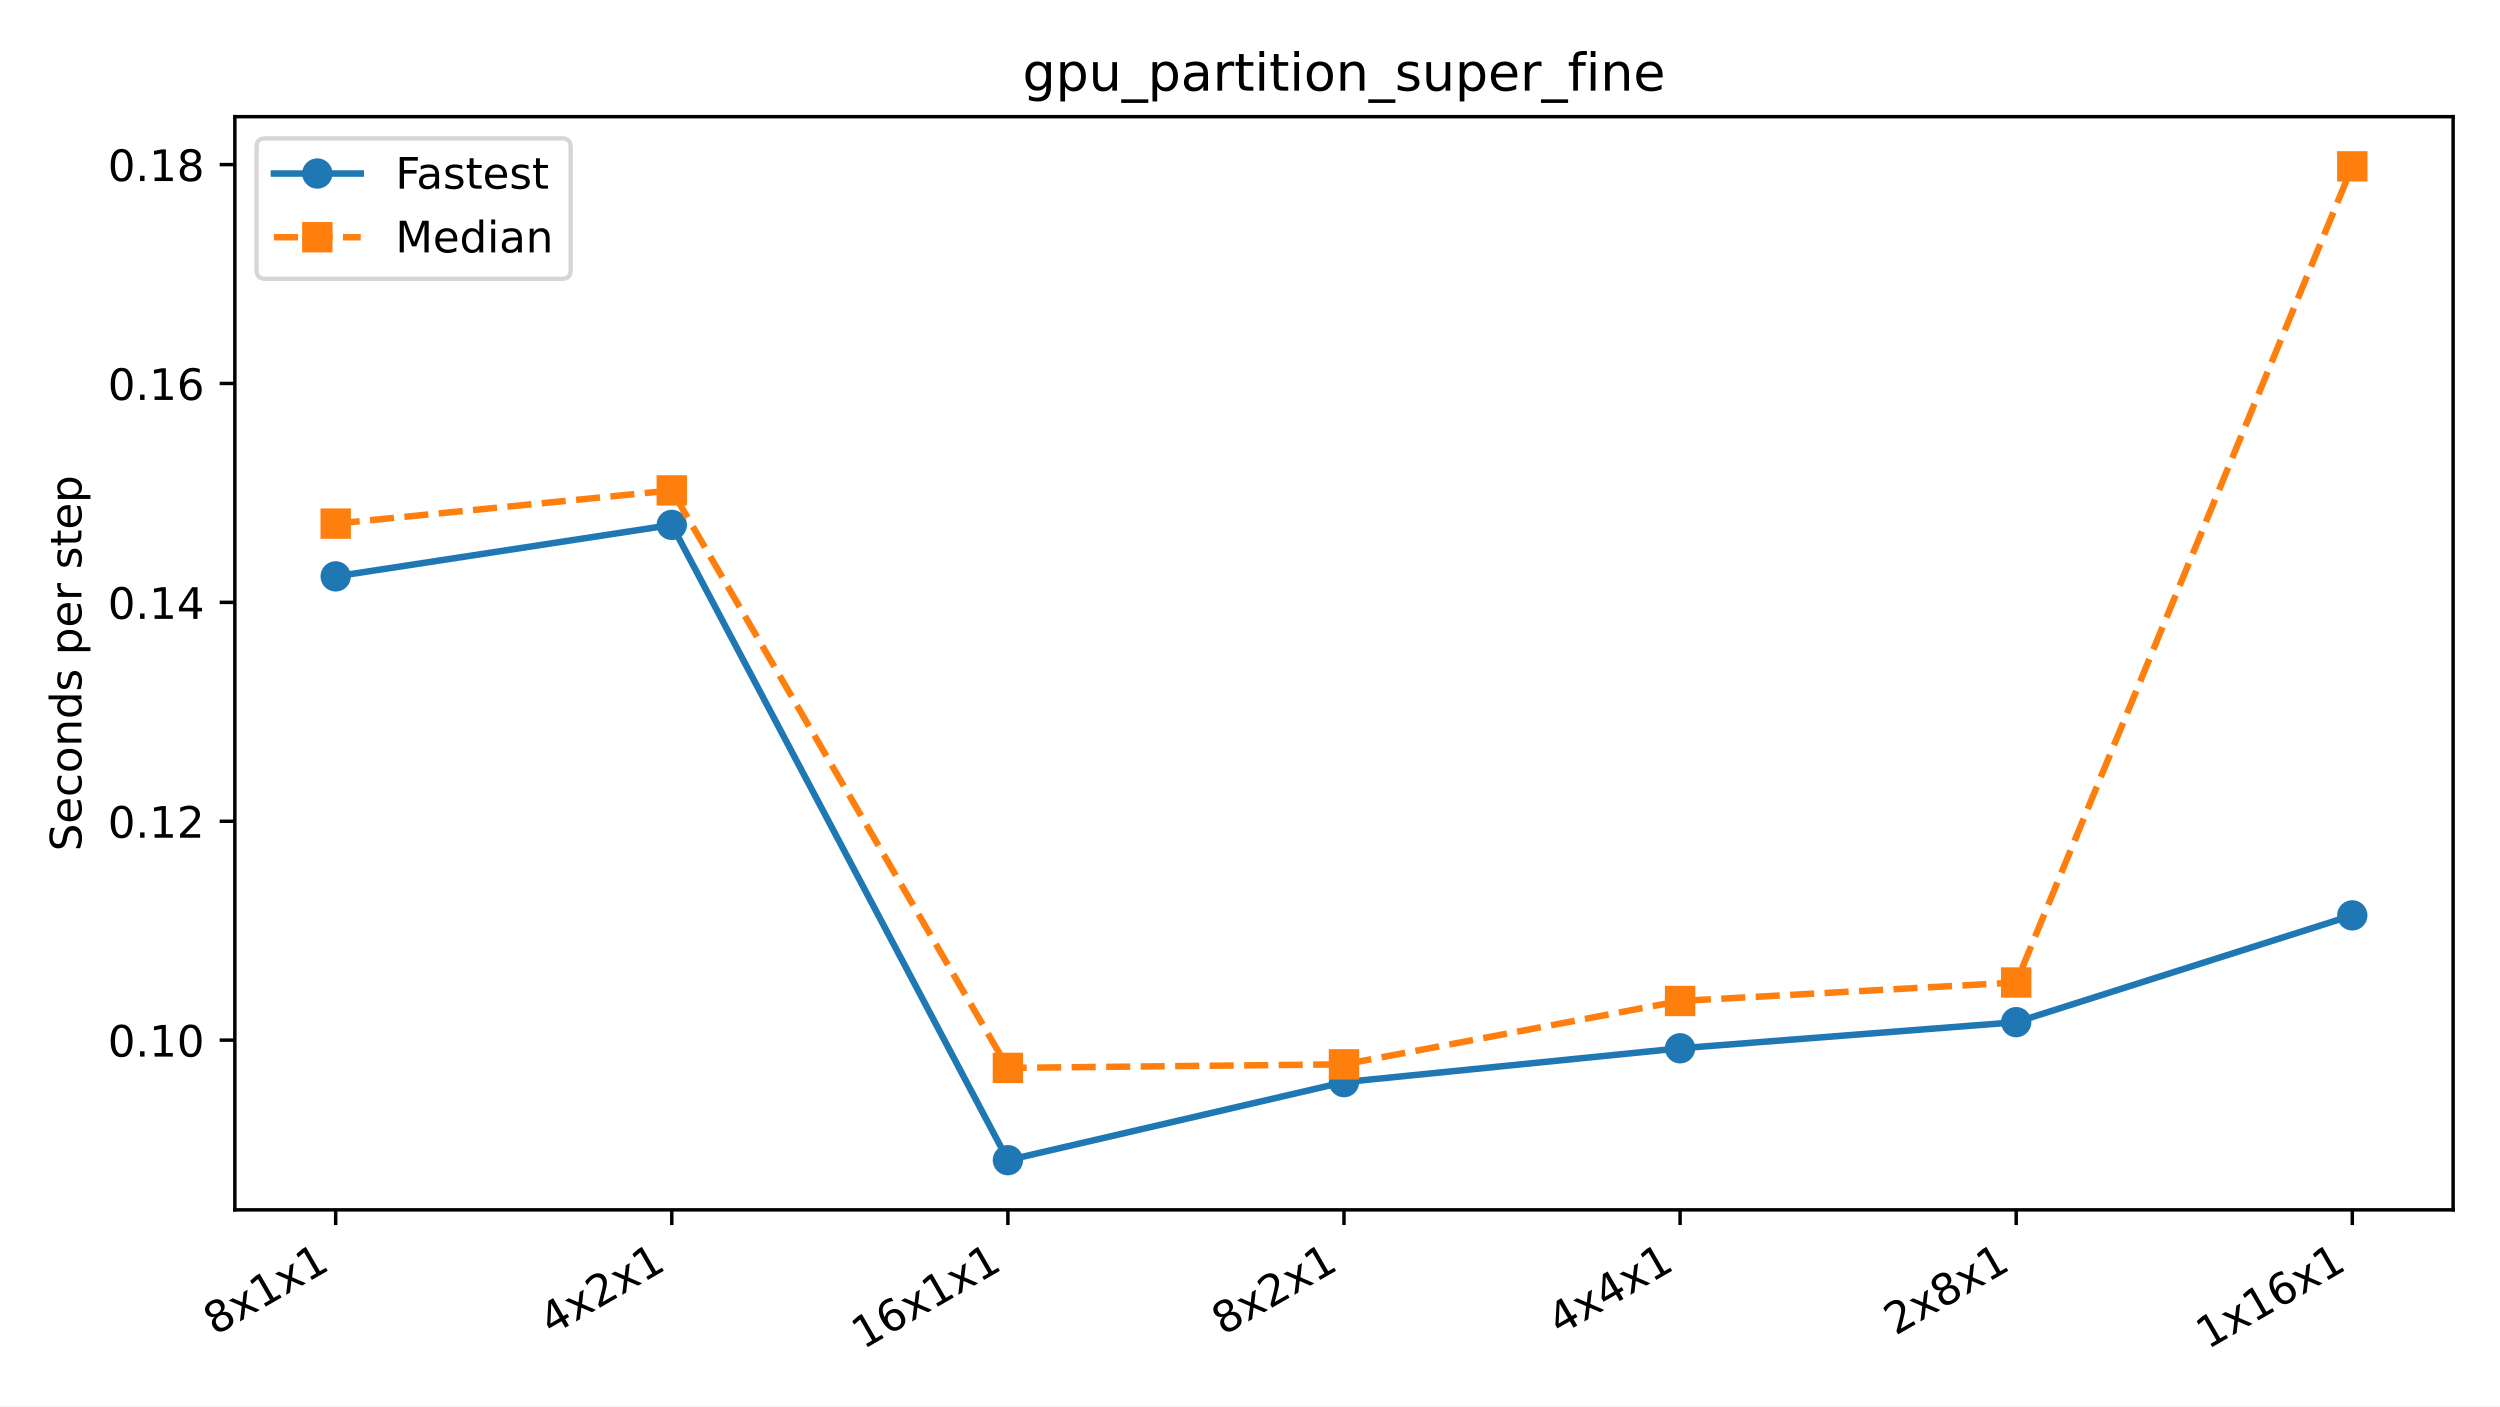
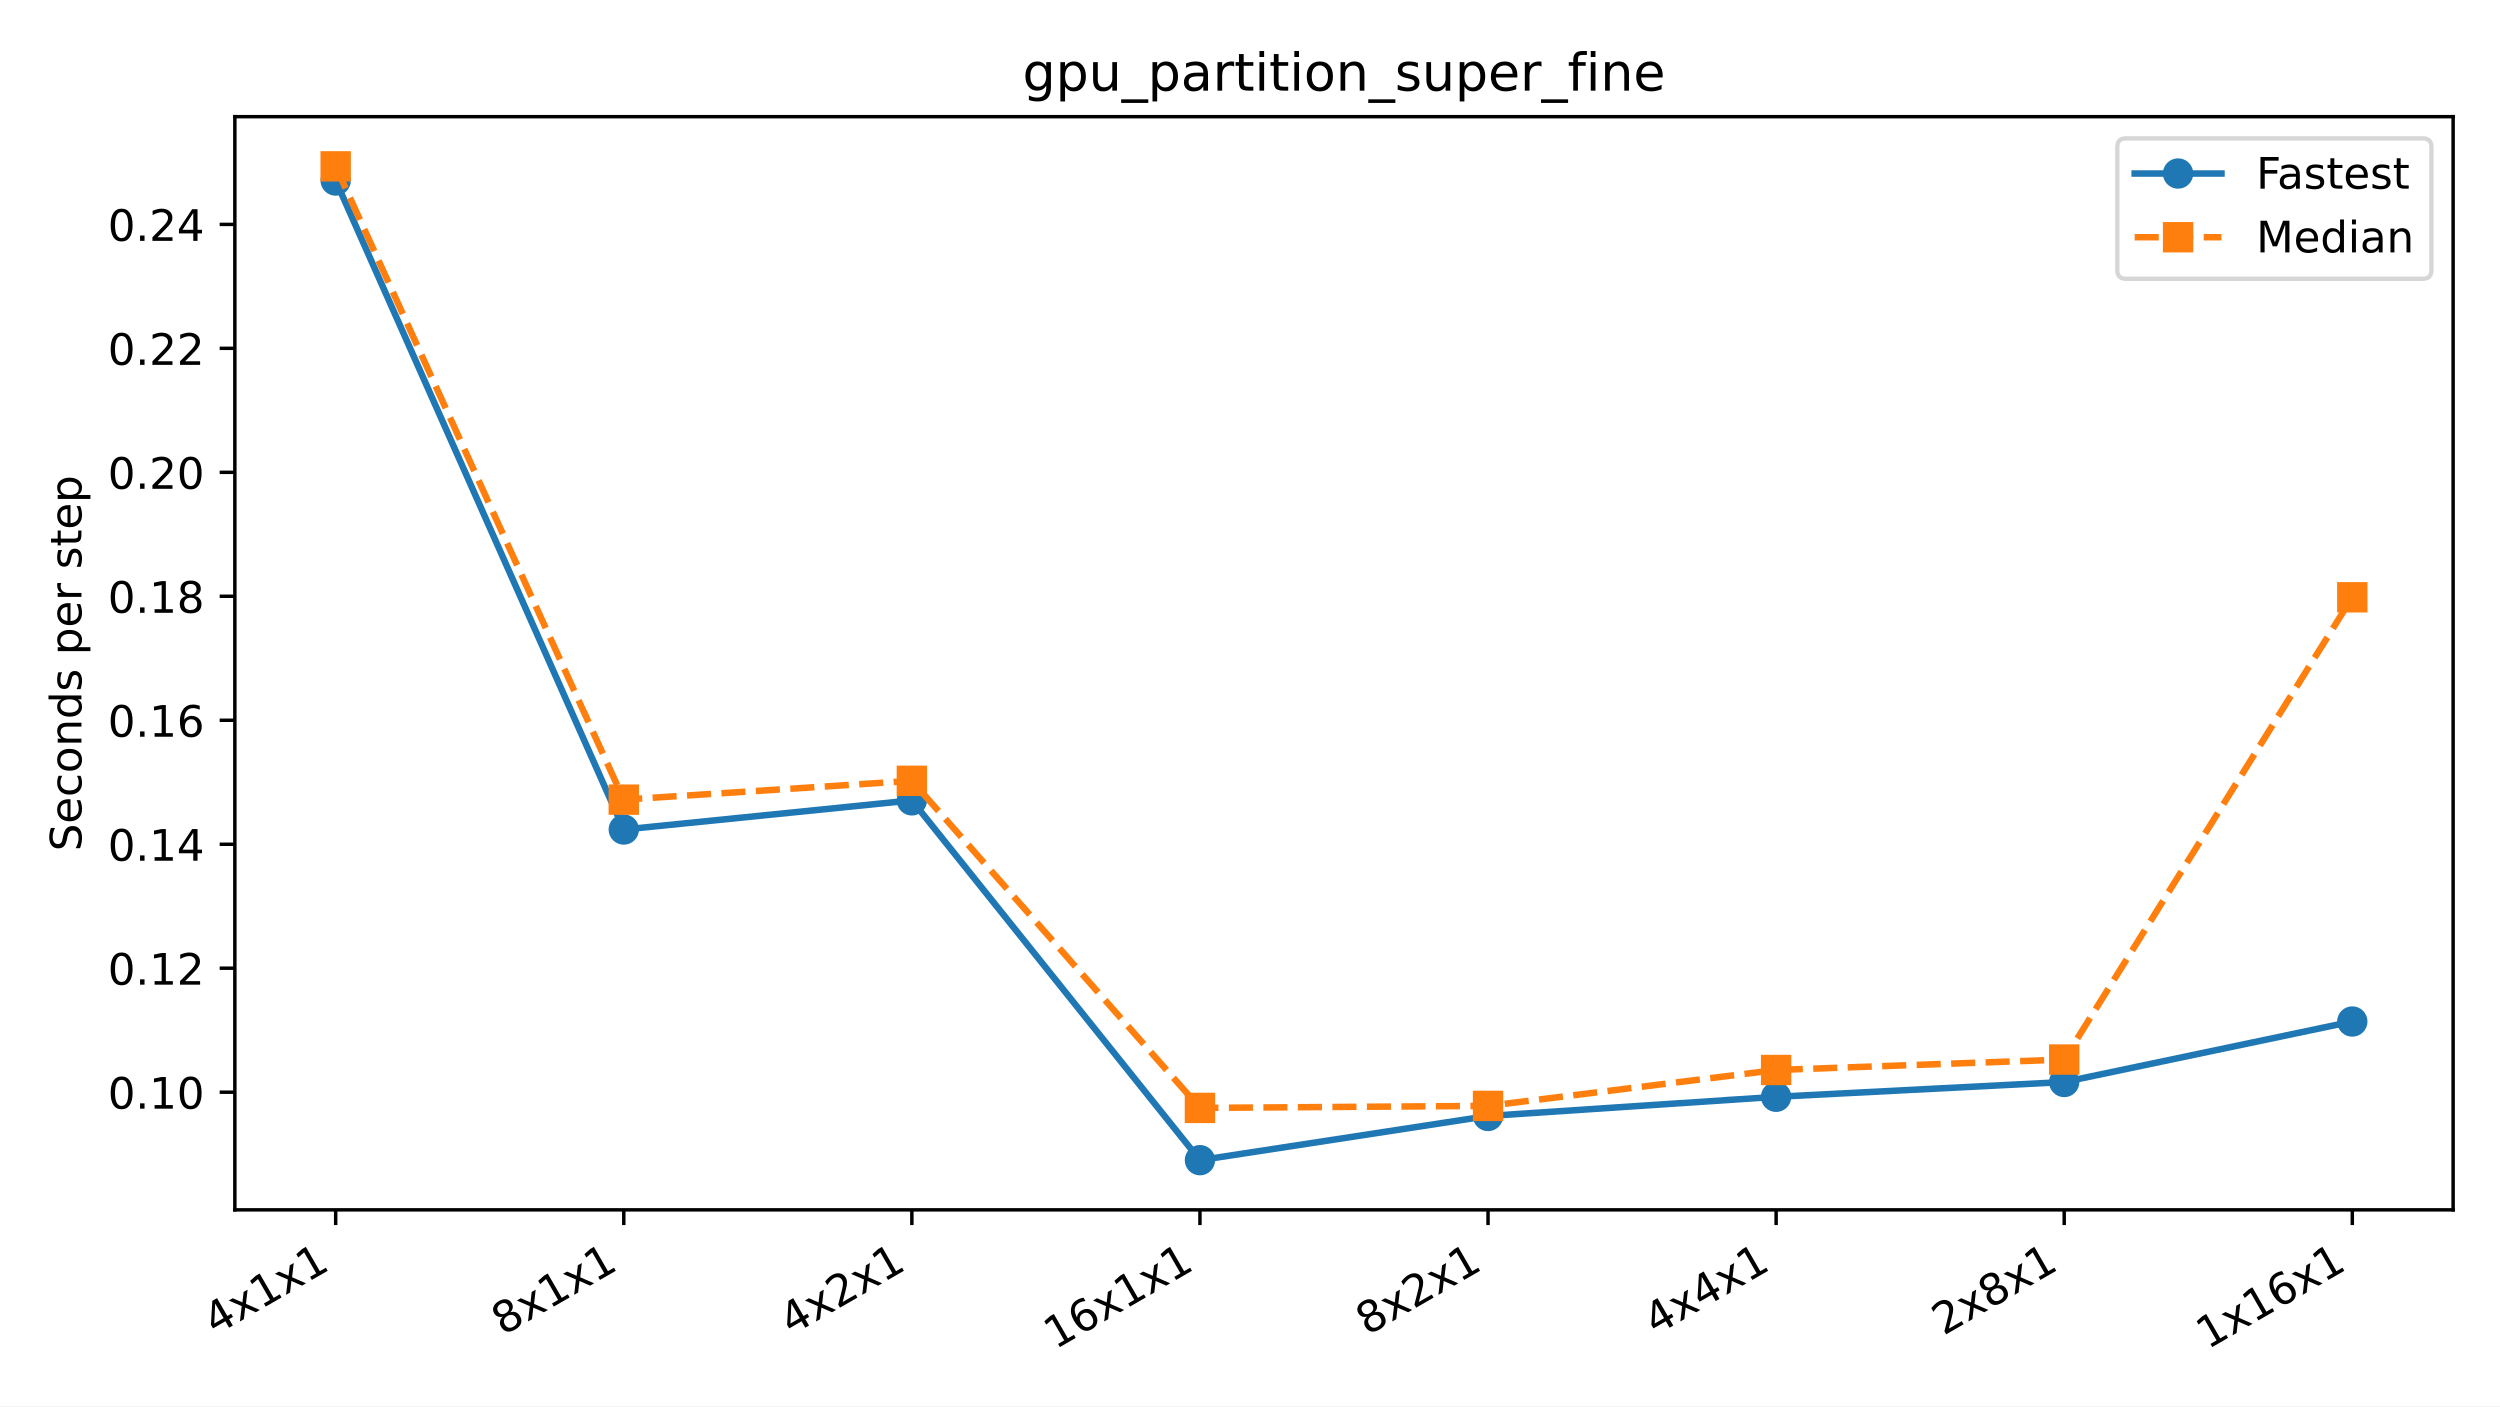
<svg xmlns="http://www.w3.org/2000/svg" xmlns:xlink="http://www.w3.org/1999/xlink" width="576pt" height="324pt" viewBox="0 0 576 324" version="1.1">
  <defs>
    <style type="text/css">*{stroke-linejoin: round; stroke-linecap: butt}</style>
  </defs>
  <g id="figure_1">
    <g id="patch_1">
      <path d="M 0 324 L 576 324 L 576 0 L 0 0 z " style="fill: #ffffff" />
    </g>
    <g id="axes_1">
      <g id="patch_2">
        <path d="M 54.11 278.75 L 565.2 278.75 L 565.2 26.88 L 54.11 26.88 z " style="fill: #ffffff" />
      </g>
      <g id="matplotlib.axis_1">
        <g id="xtick_1">
          <g id="line2d_1">
            <defs>
              <path id="m915a4b6a7f" d="M 0 0 L 0 3.5 " style="stroke: #000000; stroke-width: 0.8" />
            </defs>
            <g>
              <use xlink:href="#m915a4b6a7f" x="77.341" y="278.75" style="stroke: #000000; stroke-width: 0.8" />
            </g>
          </g>
          <g id="text_1">
-             <text style="font-size: 10px; font-family: 'DejaVu Sans', 'Bitstream Vera Sans', 'Computer Modern Sans Serif', 'Lucida Grande', 'Verdana', 'Geneva', 'Lucid', 'Arial', 'Helvetica', 'Avant Garde', sans-serif" transform="translate(49.51968 307.7934) rotate(-30)">8x1x1</text>
+             <text style="font-size: 10px; font-family: 'DejaVu Sans', 'Bitstream Vera Sans', 'Computer Modern Sans Serif', 'Lucida Grande', 'Verdana', 'Geneva', 'Lucid', 'Arial', 'Helvetica', 'Avant Garde', sans-serif" transform="translate(49.51968 307.7934) rotate(-30)">4x1x1</text>
          </g>
        </g>
        <g id="xtick_2">
          <g id="line2d_2">
            <g>
-               <use xlink:href="#m915a4b6a7f" x="154.779" y="278.75" style="stroke: #000000; stroke-width: 0.8" />
+               <use xlink:href="#m915a4b6a7f" x="143.717" y="278.75" style="stroke: #000000; stroke-width: 0.8" />
            </g>
          </g>
          <g id="text_2">
-             <text style="font-size: 10px; font-family: 'DejaVu Sans', 'Bitstream Vera Sans', 'Computer Modern Sans Serif', 'Lucida Grande', 'Verdana', 'Geneva', 'Lucid', 'Arial', 'Helvetica', 'Avant Garde', sans-serif" transform="translate(126.9576 307.7934) rotate(-30)">4x2x1</text>
+             <text style="font-size: 10px; font-family: 'DejaVu Sans', 'Bitstream Vera Sans', 'Computer Modern Sans Serif', 'Lucida Grande', 'Verdana', 'Geneva', 'Lucid', 'Arial', 'Helvetica', 'Avant Garde', sans-serif" transform="translate(115.895 307.7934) rotate(-30)">8x1x1</text>
          </g>
        </g>
        <g id="xtick_3">
          <g id="line2d_3">
            <g>
-               <use xlink:href="#m915a4b6a7f" x="232.217" y="278.75" style="stroke: #000000; stroke-width: 0.8" />
+               <use xlink:href="#m915a4b6a7f" x="210.092" y="278.75" style="stroke: #000000; stroke-width: 0.8" />
            </g>
          </g>
          <g id="text_3">
-             <text style="font-size: 10px; font-family: 'DejaVu Sans', 'Bitstream Vera Sans', 'Computer Modern Sans Serif', 'Lucida Grande', 'Verdana', 'Geneva', 'Lucid', 'Arial', 'Helvetica', 'Avant Garde', sans-serif" transform="translate(198.8854 310.9747) rotate(-30)">16x1x1</text>
+             <text style="font-size: 10px; font-family: 'DejaVu Sans', 'Bitstream Vera Sans', 'Computer Modern Sans Serif', 'Lucida Grande', 'Verdana', 'Geneva', 'Lucid', 'Arial', 'Helvetica', 'Avant Garde', sans-serif" transform="translate(182.2703 307.7934) rotate(-30)">4x2x1</text>
          </g>
        </g>
        <g id="xtick_4">
          <g id="line2d_4">
            <g>
-               <use xlink:href="#m915a4b6a7f" x="309.655" y="278.75" style="stroke: #000000; stroke-width: 0.8" />
+               <use xlink:href="#m915a4b6a7f" x="276.467" y="278.75" style="stroke: #000000; stroke-width: 0.8" />
            </g>
          </g>
          <g id="text_4">
-             <text style="font-size: 10px; font-family: 'DejaVu Sans', 'Bitstream Vera Sans', 'Computer Modern Sans Serif', 'Lucida Grande', 'Verdana', 'Geneva', 'Lucid', 'Arial', 'Helvetica', 'Avant Garde', sans-serif" transform="translate(281.8333 307.7934) rotate(-30)">8x2x1</text>
+             <text style="font-size: 10px; font-family: 'DejaVu Sans', 'Bitstream Vera Sans', 'Computer Modern Sans Serif', 'Lucida Grande', 'Verdana', 'Geneva', 'Lucid', 'Arial', 'Helvetica', 'Avant Garde', sans-serif" transform="translate(243.1356 310.9747) rotate(-30)">16x1x1</text>
          </g>
        </g>
        <g id="xtick_5">
          <g id="line2d_5">
            <g>
-               <use xlink:href="#m915a4b6a7f" x="387.093" y="278.75" style="stroke: #000000; stroke-width: 0.8" />
+               <use xlink:href="#m915a4b6a7f" x="342.843" y="278.75" style="stroke: #000000; stroke-width: 0.8" />
            </g>
          </g>
          <g id="text_5">
-             <text style="font-size: 10px; font-family: 'DejaVu Sans', 'Bitstream Vera Sans', 'Computer Modern Sans Serif', 'Lucida Grande', 'Verdana', 'Geneva', 'Lucid', 'Arial', 'Helvetica', 'Avant Garde', sans-serif" transform="translate(359.2712 307.7934) rotate(-30)">4x4x1</text>
+             <text style="font-size: 10px; font-family: 'DejaVu Sans', 'Bitstream Vera Sans', 'Computer Modern Sans Serif', 'Lucida Grande', 'Verdana', 'Geneva', 'Lucid', 'Arial', 'Helvetica', 'Avant Garde', sans-serif" transform="translate(315.021 307.7934) rotate(-30)">8x2x1</text>
          </g>
        </g>
        <g id="xtick_6">
          <g id="line2d_6">
            <g>
-               <use xlink:href="#m915a4b6a7f" x="464.531" y="278.75" style="stroke: #000000; stroke-width: 0.8" />
+               <use xlink:href="#m915a4b6a7f" x="409.218" y="278.75" style="stroke: #000000; stroke-width: 0.8" />
            </g>
          </g>
          <g id="text_6">
-             <text style="font-size: 10px; font-family: 'DejaVu Sans', 'Bitstream Vera Sans', 'Computer Modern Sans Serif', 'Lucida Grande', 'Verdana', 'Geneva', 'Lucid', 'Arial', 'Helvetica', 'Avant Garde', sans-serif" transform="translate(436.7091 307.7934) rotate(-30)">2x8x1</text>
+             <text style="font-size: 10px; font-family: 'DejaVu Sans', 'Bitstream Vera Sans', 'Computer Modern Sans Serif', 'Lucida Grande', 'Verdana', 'Geneva', 'Lucid', 'Arial', 'Helvetica', 'Avant Garde', sans-serif" transform="translate(381.3963 307.7934) rotate(-30)">4x4x1</text>
          </g>
        </g>
        <g id="xtick_7">
          <g id="line2d_7">
            <g>
+               <use xlink:href="#m915a4b6a7f" x="475.593" y="278.75" style="stroke: #000000; stroke-width: 0.8" />
+             </g>
+           </g>
+           <g id="text_7">
+             <text style="font-size: 10px; font-family: 'DejaVu Sans', 'Bitstream Vera Sans', 'Computer Modern Sans Serif', 'Lucida Grande', 'Verdana', 'Geneva', 'Lucid', 'Arial', 'Helvetica', 'Avant Garde', sans-serif" transform="translate(447.7716 307.7934) rotate(-30)">2x8x1</text>
+           </g>
+         </g>
+         <g id="xtick_8">
+           <g id="line2d_8">
+             <g>
              <use xlink:href="#m915a4b6a7f" x="541.969" y="278.75" style="stroke: #000000; stroke-width: 0.8" />
            </g>
          </g>
-           <g id="text_7">
+           <g id="text_8">
            <text style="font-size: 10px; font-family: 'DejaVu Sans', 'Bitstream Vera Sans', 'Computer Modern Sans Serif', 'Lucida Grande', 'Verdana', 'Geneva', 'Lucid', 'Arial', 'Helvetica', 'Avant Garde', sans-serif" transform="translate(508.6369 310.9747) rotate(-30)">1x16x1</text>
          </g>
        </g>
      </g>
      <g id="matplotlib.axis_2">
        <g id="ytick_1">
-           <g id="line2d_8">
+           <g id="line2d_9">
            <defs>
              <path id="mc665064905" d="M 0 0 L -3.5 0 " style="stroke: #000000; stroke-width: 0.8" />
            </defs>
            <g>
-               <use xlink:href="#mc665064905" x="54.11" y="239.649" style="stroke: #000000; stroke-width: 0.8" />
-             </g>
-           </g>
-           <g id="text_8">
-             <text style="font-size: 10px; font-family: 'DejaVu Sans', 'Bitstream Vera Sans', 'Computer Modern Sans Serif', 'Lucida Grande', 'Verdana', 'Geneva', 'Lucid', 'Arial', 'Helvetica', 'Avant Garde', sans-serif; text-anchor: end" x="47.11" y="243.448" transform="rotate(-0 47.11 243.4479)">0.10</text>
+               <use xlink:href="#mc665064905" x="54.11" y="251.64" style="stroke: #000000; stroke-width: 0.8" />
+             </g>
+           </g>
+           <g id="text_9">
+             <text style="font-size: 10px; font-family: 'DejaVu Sans', 'Bitstream Vera Sans', 'Computer Modern Sans Serif', 'Lucida Grande', 'Verdana', 'Geneva', 'Lucid', 'Arial', 'Helvetica', 'Avant Garde', sans-serif; text-anchor: end" x="47.11" y="255.439" transform="rotate(-0 47.11 255.439)">0.10</text>
          </g>
        </g>
        <g id="ytick_2">
-           <g id="line2d_9">
-             <g>
-               <use xlink:href="#mc665064905" x="54.11" y="189.217" style="stroke: #000000; stroke-width: 0.8" />
-             </g>
-           </g>
-           <g id="text_9">
-             <text style="font-size: 10px; font-family: 'DejaVu Sans', 'Bitstream Vera Sans', 'Computer Modern Sans Serif', 'Lucida Grande', 'Verdana', 'Geneva', 'Lucid', 'Arial', 'Helvetica', 'Avant Garde', sans-serif; text-anchor: end" x="47.11" y="193.016" transform="rotate(-0 47.11 193.016)">0.12</text>
+           <g id="line2d_10">
+             <g>
+               <use xlink:href="#mc665064905" x="54.11" y="223.076" style="stroke: #000000; stroke-width: 0.8" />
+             </g>
+           </g>
+           <g id="text_10">
+             <text style="font-size: 10px; font-family: 'DejaVu Sans', 'Bitstream Vera Sans', 'Computer Modern Sans Serif', 'Lucida Grande', 'Verdana', 'Geneva', 'Lucid', 'Arial', 'Helvetica', 'Avant Garde', sans-serif; text-anchor: end" x="47.11" y="226.876" transform="rotate(-0 47.11 226.8757)">0.12</text>
          </g>
        </g>
        <g id="ytick_3">
-           <g id="line2d_10">
-             <g>
-               <use xlink:href="#mc665064905" x="54.11" y="138.785" style="stroke: #000000; stroke-width: 0.8" />
-             </g>
-           </g>
-           <g id="text_10">
-             <text style="font-size: 10px; font-family: 'DejaVu Sans', 'Bitstream Vera Sans', 'Computer Modern Sans Serif', 'Lucida Grande', 'Verdana', 'Geneva', 'Lucid', 'Arial', 'Helvetica', 'Avant Garde', sans-serif; text-anchor: end" x="47.11" y="142.584" transform="rotate(-0 47.11 142.5841)">0.14</text>
+           <g id="line2d_11">
+             <g>
+               <use xlink:href="#mc665064905" x="54.11" y="194.513" style="stroke: #000000; stroke-width: 0.8" />
+             </g>
+           </g>
+           <g id="text_11">
+             <text style="font-size: 10px; font-family: 'DejaVu Sans', 'Bitstream Vera Sans', 'Computer Modern Sans Serif', 'Lucida Grande', 'Verdana', 'Geneva', 'Lucid', 'Arial', 'Helvetica', 'Avant Garde', sans-serif; text-anchor: end" x="47.11" y="198.312" transform="rotate(-0 47.11 198.3123)">0.14</text>
          </g>
        </g>
        <g id="ytick_4">
-           <g id="line2d_11">
-             <g>
-               <use xlink:href="#mc665064905" x="54.11" y="88.353" style="stroke: #000000; stroke-width: 0.8" />
-             </g>
-           </g>
-           <g id="text_11">
-             <text style="font-size: 10px; font-family: 'DejaVu Sans', 'Bitstream Vera Sans', 'Computer Modern Sans Serif', 'Lucida Grande', 'Verdana', 'Geneva', 'Lucid', 'Arial', 'Helvetica', 'Avant Garde', sans-serif; text-anchor: end" x="47.11" y="92.152" transform="rotate(-0 47.11 92.15216)">0.16</text>
+           <g id="line2d_12">
+             <g>
+               <use xlink:href="#mc665064905" x="54.11" y="165.95" style="stroke: #000000; stroke-width: 0.8" />
+             </g>
+           </g>
+           <g id="text_12">
+             <text style="font-size: 10px; font-family: 'DejaVu Sans', 'Bitstream Vera Sans', 'Computer Modern Sans Serif', 'Lucida Grande', 'Verdana', 'Geneva', 'Lucid', 'Arial', 'Helvetica', 'Avant Garde', sans-serif; text-anchor: end" x="47.11" y="169.749" transform="rotate(-0 47.11 169.749)">0.16</text>
          </g>
        </g>
        <g id="ytick_5">
-           <g id="line2d_12">
-             <g>
-               <use xlink:href="#mc665064905" x="54.11" y="37.921" style="stroke: #000000; stroke-width: 0.8" />
-             </g>
-           </g>
-           <g id="text_12">
-             <text style="font-size: 10px; font-family: 'DejaVu Sans', 'Bitstream Vera Sans', 'Computer Modern Sans Serif', 'Lucida Grande', 'Verdana', 'Geneva', 'Lucid', 'Arial', 'Helvetica', 'Avant Garde', sans-serif; text-anchor: end" x="47.11" y="41.72" transform="rotate(-0 47.11 41.72024)">0.18</text>
-           </g>
-         </g>
-         <g id="text_13">
+           <g id="line2d_13">
+             <g>
+               <use xlink:href="#mc665064905" x="54.11" y="137.386" style="stroke: #000000; stroke-width: 0.8" />
+             </g>
+           </g>
+           <g id="text_13">
+             <text style="font-size: 10px; font-family: 'DejaVu Sans', 'Bitstream Vera Sans', 'Computer Modern Sans Serif', 'Lucida Grande', 'Verdana', 'Geneva', 'Lucid', 'Arial', 'Helvetica', 'Avant Garde', sans-serif; text-anchor: end" x="47.11" y="141.186" transform="rotate(-0 47.11 141.1856)">0.18</text>
+           </g>
+         </g>
+         <g id="ytick_6">
+           <g id="line2d_14">
+             <g>
+               <use xlink:href="#mc665064905" x="54.11" y="108.823" style="stroke: #000000; stroke-width: 0.8" />
+             </g>
+           </g>
+           <g id="text_14">
+             <text style="font-size: 10px; font-family: 'DejaVu Sans', 'Bitstream Vera Sans', 'Computer Modern Sans Serif', 'Lucida Grande', 'Verdana', 'Geneva', 'Lucid', 'Arial', 'Helvetica', 'Avant Garde', sans-serif; text-anchor: end" x="47.11" y="112.622" transform="rotate(-0 47.11 112.6223)">0.20</text>
+           </g>
+         </g>
+         <g id="ytick_7">
+           <g id="line2d_15">
+             <g>
+               <use xlink:href="#mc665064905" x="54.11" y="80.26" style="stroke: #000000; stroke-width: 0.8" />
+             </g>
+           </g>
+           <g id="text_15">
+             <text style="font-size: 10px; font-family: 'DejaVu Sans', 'Bitstream Vera Sans', 'Computer Modern Sans Serif', 'Lucida Grande', 'Verdana', 'Geneva', 'Lucid', 'Arial', 'Helvetica', 'Avant Garde', sans-serif; text-anchor: end" x="47.11" y="84.059" transform="rotate(-0 47.11 84.05893)">0.22</text>
+           </g>
+         </g>
+         <g id="ytick_8">
+           <g id="line2d_16">
+             <g>
+               <use xlink:href="#mc665064905" x="54.11" y="51.696" style="stroke: #000000; stroke-width: 0.8" />
+             </g>
+           </g>
+           <g id="text_16">
+             <text style="font-size: 10px; font-family: 'DejaVu Sans', 'Bitstream Vera Sans', 'Computer Modern Sans Serif', 'Lucida Grande', 'Verdana', 'Geneva', 'Lucid', 'Arial', 'Helvetica', 'Avant Garde', sans-serif; text-anchor: end" x="47.11" y="55.496" transform="rotate(-0 47.11 55.49558)">0.24</text>
+           </g>
+         </g>
+         <g id="text_17">
          <text style="font-size: 10px; font-family: 'DejaVu Sans', 'Bitstream Vera Sans', 'Computer Modern Sans Serif', 'Lucida Grande', 'Verdana', 'Geneva', 'Lucid', 'Arial', 'Helvetica', 'Avant Garde', sans-serif; text-anchor: middle" x="18.765" y="152.815" transform="rotate(-90 18.76469 152.8152)">Seconds per step</text>
        </g>
      </g>
-       <g id="line2d_13">
-         <path d="M 77.341 132.798 L 154.779 120.934 L 232.217 267.302 L 309.655 249.326 L 387.093 241.523 L 464.531 235.505 L 541.969 210.899 " clip-path="url(#p82681887ca)" style="fill: none; stroke: #1f77b4; stroke-width: 1.5; stroke-linecap: square" />
+       <g id="line2d_17">
+         <path d="M 77.341 41.597 L 143.717 191.122 L 210.092 184.403 L 276.467 267.302 L 342.843 257.121 L 409.218 252.701 L 475.593 249.293 L 541.969 235.356 " clip-path="url(#p82681887ca)" style="fill: none; stroke: #1f77b4; stroke-width: 1.5; stroke-linecap: square" />
        <defs>
          <path id="mfb15104b4f" d="M 0 3 C 0.796 3 1.559 2.684 2.121 2.121 C 2.684 1.559 3 0.796 3 0 C 3 -0.796 2.684 -1.559 2.121 -2.121 C 1.559 -2.684 0.796 -3 0 -3 C -0.796 -3 -1.559 -2.684 -2.121 -2.121 C -2.684 -1.559 -3 -0.796 -3 0 C -3 0.796 -2.684 1.559 -2.121 2.121 C -1.559 2.684 -0.796 3 0 3 z " style="stroke: #1f77b4" />
        </defs>
        <g clip-path="url(#p82681887ca)">
-           <use xlink:href="#mfb15104b4f" x="77.341" y="132.798" style="fill: #1f77b4; stroke: #1f77b4" />
-           <use xlink:href="#mfb15104b4f" x="154.779" y="120.934" style="fill: #1f77b4; stroke: #1f77b4" />
-           <use xlink:href="#mfb15104b4f" x="232.217" y="267.302" style="fill: #1f77b4; stroke: #1f77b4" />
-           <use xlink:href="#mfb15104b4f" x="309.655" y="249.326" style="fill: #1f77b4; stroke: #1f77b4" />
-           <use xlink:href="#mfb15104b4f" x="387.093" y="241.523" style="fill: #1f77b4; stroke: #1f77b4" />
-           <use xlink:href="#mfb15104b4f" x="464.531" y="235.505" style="fill: #1f77b4; stroke: #1f77b4" />
-           <use xlink:href="#mfb15104b4f" x="541.969" y="210.899" style="fill: #1f77b4; stroke: #1f77b4" />
-         </g>
-       </g>
-       <g id="line2d_14">
-         <path d="M 77.341 120.641 L 154.779 112.991 L 232.217 246.044 L 309.655 245.227 L 387.093 230.624 L 464.531 226.37 L 541.969 38.329 " clip-path="url(#p82681887ca)" style="fill: none; stroke-dasharray: 5.55,2.4; stroke-dashoffset: 0; stroke: #ff7f0e; stroke-width: 1.5" />
+           <use xlink:href="#mfb15104b4f" x="77.341" y="41.597" style="fill: #1f77b4; stroke: #1f77b4" />
+           <use xlink:href="#mfb15104b4f" x="143.717" y="191.122" style="fill: #1f77b4; stroke: #1f77b4" />
+           <use xlink:href="#mfb15104b4f" x="210.092" y="184.403" style="fill: #1f77b4; stroke: #1f77b4" />
+           <use xlink:href="#mfb15104b4f" x="276.467" y="267.302" style="fill: #1f77b4; stroke: #1f77b4" />
+           <use xlink:href="#mfb15104b4f" x="342.843" y="257.121" style="fill: #1f77b4; stroke: #1f77b4" />
+           <use xlink:href="#mfb15104b4f" x="409.218" y="252.701" style="fill: #1f77b4; stroke: #1f77b4" />
+           <use xlink:href="#mfb15104b4f" x="475.593" y="249.293" style="fill: #1f77b4; stroke: #1f77b4" />
+           <use xlink:href="#mfb15104b4f" x="541.969" y="235.356" style="fill: #1f77b4; stroke: #1f77b4" />
+         </g>
+       </g>
+       <g id="line2d_18">
+         <path d="M 77.341 38.329 L 143.717 184.237 L 210.092 179.904 L 276.467 255.262 L 342.843 254.799 L 409.218 246.529 L 475.593 244.119 L 541.969 137.617 " clip-path="url(#p82681887ca)" style="fill: none; stroke-dasharray: 5.55,2.4; stroke-dashoffset: 0; stroke: #ff7f0e; stroke-width: 1.5" />
        <defs>
          <path id="m5a906554f0" d="M -3 3 L 3 3 L 3 -3 L -3 -3 z " style="stroke: #ff7f0e; stroke-linejoin: miter" />
        </defs>
        <g clip-path="url(#p82681887ca)">
-           <use xlink:href="#m5a906554f0" x="77.341" y="120.641" style="fill: #ff7f0e; stroke: #ff7f0e; stroke-linejoin: miter" />
-           <use xlink:href="#m5a906554f0" x="154.779" y="112.991" style="fill: #ff7f0e; stroke: #ff7f0e; stroke-linejoin: miter" />
-           <use xlink:href="#m5a906554f0" x="232.217" y="246.044" style="fill: #ff7f0e; stroke: #ff7f0e; stroke-linejoin: miter" />
-           <use xlink:href="#m5a906554f0" x="309.655" y="245.227" style="fill: #ff7f0e; stroke: #ff7f0e; stroke-linejoin: miter" />
-           <use xlink:href="#m5a906554f0" x="387.093" y="230.624" style="fill: #ff7f0e; stroke: #ff7f0e; stroke-linejoin: miter" />
-           <use xlink:href="#m5a906554f0" x="464.531" y="226.37" style="fill: #ff7f0e; stroke: #ff7f0e; stroke-linejoin: miter" />
-           <use xlink:href="#m5a906554f0" x="541.969" y="38.329" style="fill: #ff7f0e; stroke: #ff7f0e; stroke-linejoin: miter" />
+           <use xlink:href="#m5a906554f0" x="77.341" y="38.329" style="fill: #ff7f0e; stroke: #ff7f0e; stroke-linejoin: miter" />
+           <use xlink:href="#m5a906554f0" x="143.717" y="184.237" style="fill: #ff7f0e; stroke: #ff7f0e; stroke-linejoin: miter" />
+           <use xlink:href="#m5a906554f0" x="210.092" y="179.904" style="fill: #ff7f0e; stroke: #ff7f0e; stroke-linejoin: miter" />
+           <use xlink:href="#m5a906554f0" x="276.467" y="255.262" style="fill: #ff7f0e; stroke: #ff7f0e; stroke-linejoin: miter" />
+           <use xlink:href="#m5a906554f0" x="342.843" y="254.799" style="fill: #ff7f0e; stroke: #ff7f0e; stroke-linejoin: miter" />
+           <use xlink:href="#m5a906554f0" x="409.218" y="246.529" style="fill: #ff7f0e; stroke: #ff7f0e; stroke-linejoin: miter" />
+           <use xlink:href="#m5a906554f0" x="475.593" y="244.119" style="fill: #ff7f0e; stroke: #ff7f0e; stroke-linejoin: miter" />
+           <use xlink:href="#m5a906554f0" x="541.969" y="137.617" style="fill: #ff7f0e; stroke: #ff7f0e; stroke-linejoin: miter" />
        </g>
      </g>
      <g id="patch_3">
        <path d="M 54.11 278.75 L 54.11 26.88 " style="fill: none; stroke: #000000; stroke-width: 0.8; stroke-linejoin: miter; stroke-linecap: square" />
      </g>
      <g id="patch_4">
        <path d="M 565.2 278.75 L 565.2 26.88 " style="fill: none; stroke: #000000; stroke-width: 0.8; stroke-linejoin: miter; stroke-linecap: square" />
      </g>
      <g id="patch_5">
        <path d="M 54.11 278.75 L 565.2 278.75 " style="fill: none; stroke: #000000; stroke-width: 0.8; stroke-linejoin: miter; stroke-linecap: square" />
      </g>
      <g id="patch_6">
        <path d="M 54.11 26.88 L 565.2 26.88 " style="fill: none; stroke: #000000; stroke-width: 0.8; stroke-linejoin: miter; stroke-linecap: square" />
      </g>
-       <g id="text_14">
+       <g id="text_18">
        <text style="font-size: 12px; font-family: 'DejaVu Sans', 'Bitstream Vera Sans', 'Computer Modern Sans Serif', 'Lucida Grande', 'Verdana', 'Geneva', 'Lucid', 'Arial', 'Helvetica', 'Avant Garde', sans-serif; text-anchor: middle" x="309.655" y="20.88" transform="rotate(-0 309.655 20.88)">gpu_partition_super_fine</text>
      </g>
      <g id="legend_1">
        <g id="patch_7">
-           <path d="M 61.11 64.236 L 129.483 64.236 Q 131.483 64.236 131.483 62.236 L 131.483 33.88 Q 131.483 31.88 129.483 31.88 L 61.11 31.88 Q 59.11 31.88 59.11 33.88 L 59.11 62.236 Q 59.11 64.236 61.11 64.236 z " style="fill: #ffffff; opacity: 0.8; stroke: #cccccc; stroke-linejoin: miter" />
-         </g>
-         <g id="line2d_15">
-           <path d="M 63.11 39.978 L 73.11 39.978 L 83.11 39.978 " style="fill: none; stroke: #1f77b4; stroke-width: 1.5; stroke-linecap: square" />
+           <path d="M 489.827 64.236 L 558.2 64.236 Q 560.2 64.236 560.2 62.236 L 560.2 33.88 Q 560.2 31.88 558.2 31.88 L 489.827 31.88 Q 487.827 31.88 487.827 33.88 L 487.827 62.236 Q 487.827 64.236 489.827 64.236 z " style="fill: #ffffff; opacity: 0.8; stroke: #cccccc; stroke-linejoin: miter" />
+         </g>
+         <g id="line2d_19">
+           <path d="M 491.827 39.978 L 501.827 39.978 L 511.827 39.978 " style="fill: none; stroke: #1f77b4; stroke-width: 1.5; stroke-linecap: square" />
          <g>
-             <use xlink:href="#mfb15104b4f" x="73.11" y="39.978" style="fill: #1f77b4; stroke: #1f77b4" />
-           </g>
-         </g>
-         <g id="text_15">
-           <text style="font-size: 10px; font-family: 'DejaVu Sans', 'Bitstream Vera Sans', 'Computer Modern Sans Serif', 'Lucida Grande', 'Verdana', 'Geneva', 'Lucid', 'Arial', 'Helvetica', 'Avant Garde', sans-serif; text-anchor: start" x="91.11" y="43.478" transform="rotate(-0 91.11 43.47844)">Fastest</text>
-         </g>
-         <g id="line2d_16">
-           <path d="M 63.11 54.657 L 73.11 54.657 L 83.11 54.657 " style="fill: none; stroke-dasharray: 5.55,2.4; stroke-dashoffset: 0; stroke: #ff7f0e; stroke-width: 1.5" />
+             <use xlink:href="#mfb15104b4f" x="501.827" y="39.978" style="fill: #1f77b4; stroke: #1f77b4" />
+           </g>
+         </g>
+         <g id="text_19">
+           <text style="font-size: 10px; font-family: 'DejaVu Sans', 'Bitstream Vera Sans', 'Computer Modern Sans Serif', 'Lucida Grande', 'Verdana', 'Geneva', 'Lucid', 'Arial', 'Helvetica', 'Avant Garde', sans-serif; text-anchor: start" x="519.827" y="43.478" transform="rotate(-0 519.8266 43.47844)">Fastest</text>
+         </g>
+         <g id="line2d_20">
+           <path d="M 491.827 54.657 L 501.827 54.657 L 511.827 54.657 " style="fill: none; stroke-dasharray: 5.55,2.4; stroke-dashoffset: 0; stroke: #ff7f0e; stroke-width: 1.5" />
          <g>
-             <use xlink:href="#m5a906554f0" x="73.11" y="54.657" style="fill: #ff7f0e; stroke: #ff7f0e; stroke-linejoin: miter" />
-           </g>
-         </g>
-         <g id="text_16">
-           <text style="font-size: 10px; font-family: 'DejaVu Sans', 'Bitstream Vera Sans', 'Computer Modern Sans Serif', 'Lucida Grande', 'Verdana', 'Geneva', 'Lucid', 'Arial', 'Helvetica', 'Avant Garde', sans-serif; text-anchor: start" x="91.11" y="58.157" transform="rotate(-0 91.11 58.15656)">Median</text>
+             <use xlink:href="#m5a906554f0" x="501.827" y="54.657" style="fill: #ff7f0e; stroke: #ff7f0e; stroke-linejoin: miter" />
+           </g>
+         </g>
+         <g id="text_20">
+           <text style="font-size: 10px; font-family: 'DejaVu Sans', 'Bitstream Vera Sans', 'Computer Modern Sans Serif', 'Lucida Grande', 'Verdana', 'Geneva', 'Lucid', 'Arial', 'Helvetica', 'Avant Garde', sans-serif; text-anchor: start" x="519.827" y="58.157" transform="rotate(-0 519.8266 58.15656)">Median</text>
        </g>
      </g>
    </g>
  </g>
  <defs>
    <clipPath id="p82681887ca">
      <rect x="54.11" y="26.88" width="511.09" height="251.87" />
    </clipPath>
  </defs>
</svg>
